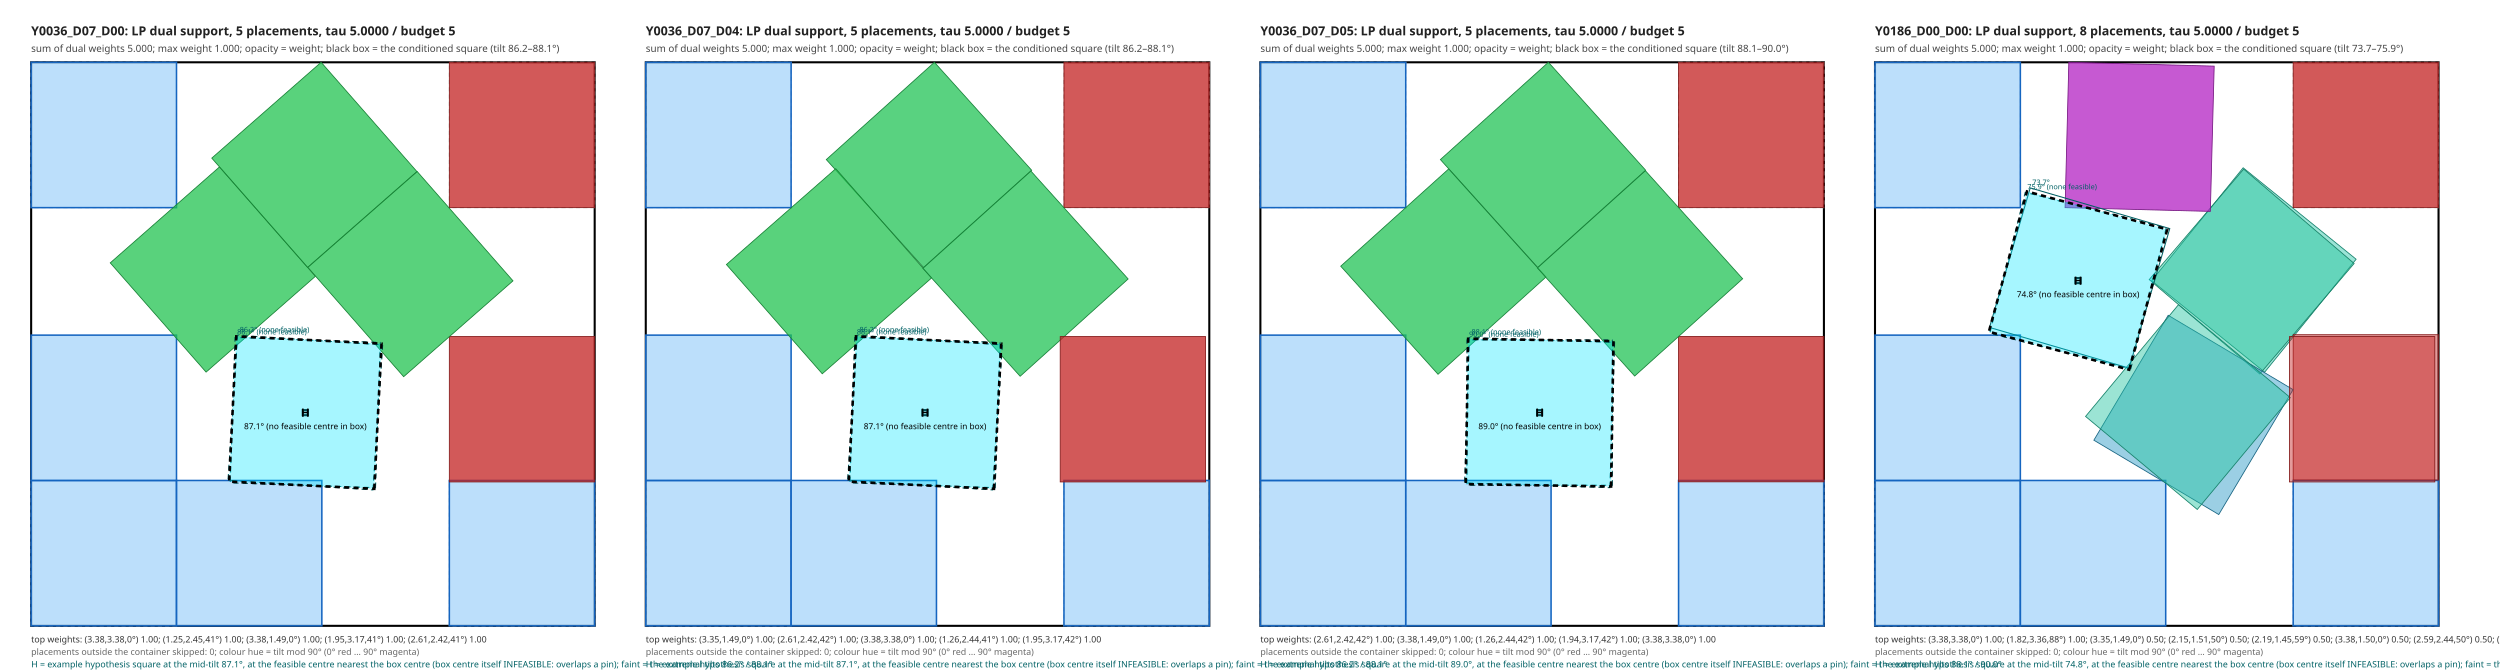
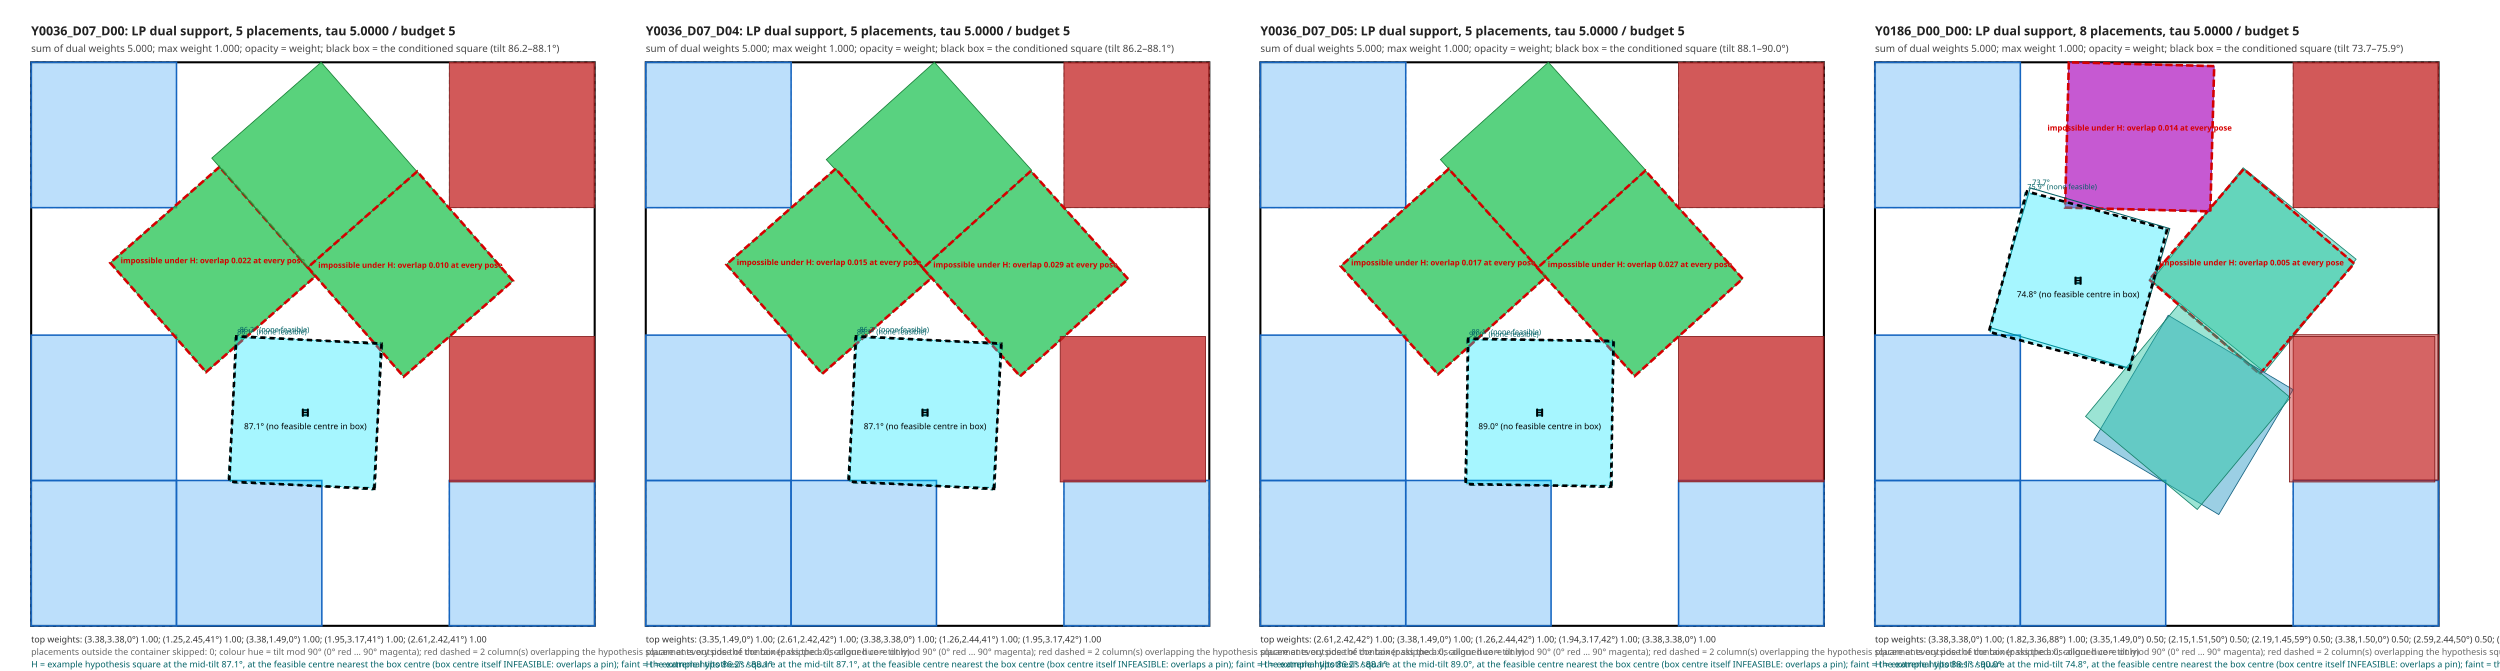
<svg xmlns="http://www.w3.org/2000/svg" width="2408" height="646" font-family="Segoe UI, sans-serif" style="background:#fff">
  <text x="30.0" y="34.0" font-size="12" fill="#222" text-anchor="start" font-weight="bold">Y0036_D07_D00: LP dual support, 5 placements, tau 5.0000 / budget 5</text>
  <text x="30.0" y="50.0" font-size="9.5" fill="#444" text-anchor="start">sum of dual weights 5.000; max weight 1.000; opacity = weight; black box = the conditioned square (tilt 86.2–88.1°)</text>
  <rect x="30" y="60.0" width="542.8" height="542.8" fill="none" stroke="#000" stroke-width="2" />
  <rect x="30.0" y="462.8" width="140" height="140" fill="none" stroke="#bbb" stroke-width="1" stroke-dasharray="4,3" />
  <rect x="432.8" y="462.8" width="140" height="140" fill="none" stroke="#bbb" stroke-width="1" stroke-dasharray="4,3" />
  <rect x="30.0" y="60.0" width="140" height="140" fill="none" stroke="#bbb" stroke-width="1" stroke-dasharray="4,3" />
  <rect x="432.8" y="60.0" width="140" height="140" fill="none" stroke="#bbb" stroke-width="1" stroke-dasharray="4,3" />
  <polygon points="30.0,602.8 170.0,602.8 170.0,462.8 30.0,462.8" fill="#90caf9" fill-opacity="0.6" stroke="#1565c0" stroke-width="1.5" />
  <polygon points="30.0,462.8 170.0,462.8 170.0,322.8 30.0,322.8" fill="#90caf9" fill-opacity="0.6" stroke="#1565c0" stroke-width="1.5" />
  <polygon points="30.0,200.0 170.0,200.0 170.0,60.0 30.0,60.0" fill="#90caf9" fill-opacity="0.6" stroke="#1565c0" stroke-width="1.5" />
  <polygon points="170.0,602.8 310.0,602.8 310.0,462.8 170.0,462.8" fill="#90caf9" fill-opacity="0.6" stroke="#1565c0" stroke-width="1.5" />
  <polygon points="432.8,602.8 572.8,602.8 572.8,462.8 432.8,462.8" fill="#90caf9" fill-opacity="0.6" stroke="#1565c0" stroke-width="1.5" />
  <polygon points="432.8,200.0 572.8,200.0 572.8,60.0 432.8,60.0" fill="hsl(0,70%,45%)" fill-opacity="0.75" stroke="hsl(0,70%,30%)" stroke-width="0.8" />
  <polygon points="198.5,358.4 303.8,266.1 211.4,160.8 106.2,253.2" fill="hsl(137,70%,45%)" fill-opacity="0.75" stroke="hsl(137,70%,30%)" stroke-width="0.8" />
+   <polygon points="198.5,358.4 303.8,266.1 211.4,160.8 106.2,253.2" fill="none" stroke="#d50000" stroke-width="2.5" stroke-dasharray="7,3" />
+   <text x="205.0" y="253.6" font-size="7.5" fill="#d50000" text-anchor="middle" font-weight="bold">impossible under H: overlap 0.022 at every pose</text>
  <polygon points="432.8,464.2 572.8,464.2 572.8,324.2 432.8,324.2" fill="hsl(0,70%,45%)" fill-opacity="0.75" stroke="hsl(0,70%,30%)" stroke-width="0.8" />
  <polygon points="296.3,257.6 401.6,165.3 309.3,60.0 204.0,152.3" fill="hsl(137,70%,45%)" fill-opacity="0.75" stroke="hsl(137,70%,30%)" stroke-width="0.8" />
  <polygon points="388.8,362.8 494.1,270.5 401.8,165.2 296.5,257.5" fill="hsl(137,70%,45%)" fill-opacity="0.75" stroke="hsl(137,70%,30%)" stroke-width="0.8" />
+   <polygon points="388.8,362.8 494.1,270.5 401.8,165.2 296.5,257.5" fill="none" stroke="#d50000" stroke-width="2.5" stroke-dasharray="7,3" />
+   <text x="395.3" y="258.0" font-size="7.5" fill="#d50000" text-anchor="middle" font-weight="bold">impossible under H: overlap 0.010 at every pose</text>
  <rect x="291.6" y="395.0" width="4.9" height="4.9" fill="none" stroke="#000" stroke-width="2" />
  <polygon points="359.2,471.9 368.6,332.2 228.9,322.9 219.6,462.6" fill="#00e5ff" fill-opacity="0.0" stroke="#006064" stroke-width="1.0" stroke-dasharray="5,4" />
  <text x="230.9" y="319.9" font-size="7" fill="#006064" text-anchor="start">86.2° (none feasible)</text>
  <polygon points="361.7,469.7 366.3,329.8 226.4,325.1 221.8,465.1" fill="#00e5ff" fill-opacity="0.0" stroke="#006064" stroke-width="1.0" stroke-dasharray="5,4" />
  <text x="228.4" y="322.1" font-size="7" fill="#006064" text-anchor="start">88.1° (none feasible)</text>
  <polygon points="360.5,470.8 367.5,331.0 227.6,324.0 220.7,463.9" fill="#00e5ff" fill-opacity="0.35" stroke="#000" stroke-width="2.5" stroke-dasharray="5,4" />
  <text x="294.1" y="401.4" font-size="11" fill="#000" text-anchor="middle" font-weight="bold">H</text>
  <text x="294.1" y="413.4" font-size="8" fill="#000" text-anchor="middle">87.1° (no feasible centre in box)</text>
  <text x="30.0" y="642.8" font-size="8.5" fill="#006064" text-anchor="start">H = example hypothesis square at the mid-tilt 87.1°, at the feasible centre nearest the box centre (box centre itself INFEASIBLE: overlaps a pin); faint = the extremal tilts 86.2° / 88.1°</text>
  <text x="30.0" y="618.8" font-size="8.5" fill="#333" text-anchor="start">top weights: (3.38,3.38,0°) 1.00; (1.25,2.45,41°) 1.00; (3.38,1.49,0°) 1.00; (1.95,3.17,41°) 1.00; (2.61,2.42,41°) 1.00</text>
-   <text x="30.0" y="630.8" font-size="8.5" fill="#666" text-anchor="start">placements outside the container skipped: 0; colour hue = tilt mod 90° (0° red … 90° magenta)</text>
+   <text x="30.0" y="630.8" font-size="8.5" fill="#666" text-anchor="start">placements outside the container skipped: 0; colour hue = tilt mod 90° (0° red … 90° magenta); red dashed = 2 column(s) overlapping the hypothesis square at every pose of the box (pass the axis-aligned core only)</text>
  <text x="622.0" y="34.0" font-size="12" fill="#222" text-anchor="start" font-weight="bold">Y0036_D07_D04: LP dual support, 5 placements, tau 5.0000 / budget 5</text>
  <text x="622.0" y="50.0" font-size="9.5" fill="#444" text-anchor="start">sum of dual weights 5.000; max weight 1.000; opacity = weight; black box = the conditioned square (tilt 86.2–88.1°)</text>
  <rect x="622" y="60.0" width="542.8" height="542.8" fill="none" stroke="#000" stroke-width="2" />
  <rect x="622.0" y="462.8" width="140" height="140" fill="none" stroke="#bbb" stroke-width="1" stroke-dasharray="4,3" />
  <rect x="1024.8" y="462.8" width="140" height="140" fill="none" stroke="#bbb" stroke-width="1" stroke-dasharray="4,3" />
  <rect x="622.0" y="60.0" width="140" height="140" fill="none" stroke="#bbb" stroke-width="1" stroke-dasharray="4,3" />
  <rect x="1024.8" y="60.0" width="140" height="140" fill="none" stroke="#bbb" stroke-width="1" stroke-dasharray="4,3" />
  <polygon points="622.0,602.8 762.0,602.8 762.0,462.8 622.0,462.8" fill="#90caf9" fill-opacity="0.6" stroke="#1565c0" stroke-width="1.5" />
  <polygon points="622.0,462.8 762.0,462.8 762.0,322.8 622.0,322.8" fill="#90caf9" fill-opacity="0.6" stroke="#1565c0" stroke-width="1.5" />
  <polygon points="622.0,200.0 762.0,200.0 762.0,60.0 622.0,60.0" fill="#90caf9" fill-opacity="0.6" stroke="#1565c0" stroke-width="1.5" />
  <polygon points="762.0,602.8 902.0,602.8 902.0,462.8 762.0,462.8" fill="#90caf9" fill-opacity="0.6" stroke="#1565c0" stroke-width="1.5" />
  <polygon points="1024.8,602.8 1164.8,602.8 1164.8,462.8 1024.8,462.8" fill="#90caf9" fill-opacity="0.6" stroke="#1565c0" stroke-width="1.5" />
  <polygon points="889.6,257.7 993.7,164.0 900.0,60.0 795.9,153.7" fill="hsl(139,70%,45%)" fill-opacity="0.75" stroke="hsl(139,70%,30%)" stroke-width="0.8" />
  <polygon points="792.0,360.0 897.3,267.7 805.0,162.5 699.7,254.8" fill="hsl(137,70%,45%)" fill-opacity="0.75" stroke="hsl(137,70%,30%)" stroke-width="0.8" />
+   <polygon points="792.0,360.0 897.3,267.7 805.0,162.5 699.7,254.8" fill="none" stroke="#d50000" stroke-width="2.5" stroke-dasharray="7,3" />
+   <text x="798.5" y="255.3" font-size="7.5" fill="#d50000" text-anchor="middle" font-weight="bold">impossible under H: overlap 0.015 at every pose</text>
  <polygon points="1024.8,200.0 1164.8,200.0 1164.8,60.0 1024.8,60.0" fill="hsl(0,70%,45%)" fill-opacity="0.75" stroke="hsl(0,70%,30%)" stroke-width="0.8" />
  <polygon points="982.6,362.4 1086.6,268.7 992.9,164.7 888.9,258.4" fill="hsl(139,70%,45%)" fill-opacity="0.75" stroke="hsl(139,70%,30%)" stroke-width="0.8" />
+   <polygon points="982.6,362.4 1086.6,268.7 992.9,164.7 888.9,258.4" fill="none" stroke="#d50000" stroke-width="2.5" stroke-dasharray="7,3" />
+   <text x="987.7" y="257.6" font-size="7.5" fill="#d50000" text-anchor="middle" font-weight="bold">impossible under H: overlap 0.029 at every pose</text>
  <polygon points="1021.2,464.2 1161.2,464.2 1161.2,324.2 1021.2,324.2" fill="hsl(0,70%,45%)" fill-opacity="0.75" stroke="hsl(0,70%,30%)" stroke-width="0.8" />
  <rect x="888.5" y="395.0" width="4.9" height="4.9" fill="none" stroke="#000" stroke-width="2" />
  <polygon points="956.1,471.9 965.5,332.2 825.8,322.9 816.4,462.6" fill="#00e5ff" fill-opacity="0.0" stroke="#006064" stroke-width="1.0" stroke-dasharray="5,4" />
  <text x="827.8" y="319.9" font-size="7" fill="#006064" text-anchor="start">86.2° (none feasible)</text>
  <polygon points="958.6,469.7 963.2,329.8 823.3,325.1 818.7,465.1" fill="#00e5ff" fill-opacity="0.0" stroke="#006064" stroke-width="1.0" stroke-dasharray="5,4" />
  <text x="825.3" y="322.1" font-size="7" fill="#006064" text-anchor="start">88.1° (none feasible)</text>
  <polygon points="957.4,470.8 964.4,331.0 824.5,324.0 817.5,463.9" fill="#00e5ff" fill-opacity="0.35" stroke="#000" stroke-width="2.5" stroke-dasharray="5,4" />
  <text x="891.0" y="401.4" font-size="11" fill="#000" text-anchor="middle" font-weight="bold">H</text>
  <text x="891.0" y="413.4" font-size="8" fill="#000" text-anchor="middle">87.1° (no feasible centre in box)</text>
  <text x="622.0" y="642.8" font-size="8.5" fill="#006064" text-anchor="start">H = example hypothesis square at the mid-tilt 87.1°, at the feasible centre nearest the box centre (box centre itself INFEASIBLE: overlaps a pin); faint = the extremal tilts 86.2° / 88.1°</text>
  <text x="622.0" y="618.8" font-size="8.5" fill="#333" text-anchor="start">top weights: (3.35,1.49,0°) 1.00; (2.61,2.42,42°) 1.00; (3.38,3.38,0°) 1.00; (1.26,2.44,41°) 1.00; (1.95,3.17,42°) 1.00</text>
-   <text x="622.0" y="630.8" font-size="8.5" fill="#666" text-anchor="start">placements outside the container skipped: 0; colour hue = tilt mod 90° (0° red … 90° magenta)</text>
+   <text x="622.0" y="630.8" font-size="8.5" fill="#666" text-anchor="start">placements outside the container skipped: 0; colour hue = tilt mod 90° (0° red … 90° magenta); red dashed = 2 column(s) overlapping the hypothesis square at every pose of the box (pass the axis-aligned core only)</text>
  <text x="1214.0" y="34.0" font-size="12" fill="#222" text-anchor="start" font-weight="bold">Y0036_D07_D05: LP dual support, 5 placements, tau 5.0000 / budget 5</text>
  <text x="1214.0" y="50.0" font-size="9.5" fill="#444" text-anchor="start">sum of dual weights 5.000; max weight 1.000; opacity = weight; black box = the conditioned square (tilt 88.1–90.0°)</text>
  <rect x="1214" y="60.0" width="542.8" height="542.8" fill="none" stroke="#000" stroke-width="2" />
  <rect x="1214.0" y="462.8" width="140" height="140" fill="none" stroke="#bbb" stroke-width="1" stroke-dasharray="4,3" />
  <rect x="1616.8" y="462.8" width="140" height="140" fill="none" stroke="#bbb" stroke-width="1" stroke-dasharray="4,3" />
  <rect x="1214.0" y="60.0" width="140" height="140" fill="none" stroke="#bbb" stroke-width="1" stroke-dasharray="4,3" />
  <rect x="1616.8" y="60.0" width="140" height="140" fill="none" stroke="#bbb" stroke-width="1" stroke-dasharray="4,3" />
  <polygon points="1214.0,602.8 1354.0,602.8 1354.0,462.8 1214.0,462.8" fill="#90caf9" fill-opacity="0.6" stroke="#1565c0" stroke-width="1.5" />
  <polygon points="1214.0,462.8 1354.0,462.8 1354.0,322.8 1214.0,322.8" fill="#90caf9" fill-opacity="0.6" stroke="#1565c0" stroke-width="1.5" />
  <polygon points="1214.0,200.0 1354.0,200.0 1354.0,60.0 1214.0,60.0" fill="#90caf9" fill-opacity="0.6" stroke="#1565c0" stroke-width="1.5" />
  <polygon points="1354.0,602.8 1494.0,602.8 1494.0,462.8 1354.0,462.8" fill="#90caf9" fill-opacity="0.6" stroke="#1565c0" stroke-width="1.5" />
  <polygon points="1616.8,602.8 1756.8,602.8 1756.8,462.8 1616.8,462.8" fill="#90caf9" fill-opacity="0.6" stroke="#1565c0" stroke-width="1.5" />
  <polygon points="1616.8,200.0 1756.8,200.0 1756.8,60.0 1616.8,60.0" fill="hsl(0,70%,45%)" fill-opacity="0.75" stroke="hsl(0,70%,30%)" stroke-width="0.8" />
  <polygon points="1481.1,257.7 1585.1,164.0 1491.4,60.0 1387.4,153.7" fill="hsl(139,70%,45%)" fill-opacity="0.75" stroke="hsl(139,70%,30%)" stroke-width="0.8" />
  <polygon points="1385.1,360.5 1489.1,266.8 1395.4,162.7 1291.4,256.4" fill="hsl(139,70%,45%)" fill-opacity="0.75" stroke="hsl(139,70%,30%)" stroke-width="0.8" />
+   <polygon points="1385.1,360.5 1489.1,266.8 1395.4,162.7 1291.4,256.4" fill="none" stroke="#d50000" stroke-width="2.5" stroke-dasharray="7,3" />
+   <text x="1390.2" y="255.6" font-size="7.5" fill="#d50000" text-anchor="middle" font-weight="bold">impossible under H: overlap 0.017 at every pose</text>
  <polygon points="1616.8,464.1 1756.8,464.1 1756.8,324.1 1616.8,324.1" fill="hsl(0,70%,45%)" fill-opacity="0.75" stroke="hsl(0,70%,30%)" stroke-width="0.8" />
  <polygon points="1574.5,362.2 1678.5,268.5 1584.8,164.4 1480.8,258.1" fill="hsl(139,70%,45%)" fill-opacity="0.75" stroke="hsl(139,70%,30%)" stroke-width="0.8" />
+   <polygon points="1574.5,362.2 1678.5,268.5 1584.8,164.4 1480.8,258.1" fill="none" stroke="#d50000" stroke-width="2.5" stroke-dasharray="7,3" />
+   <text x="1579.6" y="257.3" font-size="7.5" fill="#d50000" text-anchor="middle" font-weight="bold">impossible under H: overlap 0.027 at every pose</text>
  <rect x="1480.5" y="395.0" width="4.9" height="4.9" fill="none" stroke="#000" stroke-width="2" />
  <polygon points="1550.6,469.7 1555.2,329.8 1415.3,325.1 1410.7,465.1" fill="#00e5ff" fill-opacity="0.0" stroke="#006064" stroke-width="1.0" stroke-dasharray="5,4" />
  <text x="1417.3" y="322.1" font-size="7" fill="#006064" text-anchor="start">88.1° (none feasible)</text>
  <polygon points="1553.0,467.4 1553.0,327.4 1413.0,327.4 1413.0,467.4" fill="#00e5ff" fill-opacity="0.0" stroke="#006064" stroke-width="1.0" stroke-dasharray="5,4" />
  <text x="1415.0" y="324.4" font-size="7" fill="#006064" text-anchor="start">90.0° (none feasible)</text>
  <polygon points="1551.8,468.6 1554.1,328.6 1414.1,326.3 1411.8,466.3" fill="#00e5ff" fill-opacity="0.35" stroke="#000" stroke-width="2.5" stroke-dasharray="5,4" />
  <text x="1483.0" y="401.4" font-size="11" fill="#000" text-anchor="middle" font-weight="bold">H</text>
  <text x="1483.0" y="413.4" font-size="8" fill="#000" text-anchor="middle">89.0° (no feasible centre in box)</text>
  <text x="1214.0" y="642.8" font-size="8.5" fill="#006064" text-anchor="start">H = example hypothesis square at the mid-tilt 89.0°, at the feasible centre nearest the box centre (box centre itself INFEASIBLE: overlaps a pin); faint = the extremal tilts 88.1° / 90.0°</text>
  <text x="1214.0" y="618.8" font-size="8.5" fill="#333" text-anchor="start">top weights: (2.61,2.42,42°) 1.00; (3.38,1.49,0°) 1.00; (1.26,2.44,42°) 1.00; (1.94,3.17,42°) 1.00; (3.38,3.38,0°) 1.00</text>
-   <text x="1214.0" y="630.8" font-size="8.5" fill="#666" text-anchor="start">placements outside the container skipped: 0; colour hue = tilt mod 90° (0° red … 90° magenta)</text>
+   <text x="1214.0" y="630.8" font-size="8.5" fill="#666" text-anchor="start">placements outside the container skipped: 0; colour hue = tilt mod 90° (0° red … 90° magenta); red dashed = 2 column(s) overlapping the hypothesis square at every pose of the box (pass the axis-aligned core only)</text>
  <text x="1806.0" y="34.0" font-size="12" fill="#222" text-anchor="start" font-weight="bold">Y0186_D00_D00: LP dual support, 8 placements, tau 5.0000 / budget 5</text>
  <text x="1806.0" y="50.0" font-size="9.5" fill="#444" text-anchor="start">sum of dual weights 5.000; max weight 1.000; opacity = weight; black box = the conditioned square (tilt 73.7–75.9°)</text>
  <rect x="1806" y="60.0" width="542.8" height="542.8" fill="none" stroke="#000" stroke-width="2" />
  <rect x="1806.0" y="462.8" width="140" height="140" fill="none" stroke="#bbb" stroke-width="1" stroke-dasharray="4,3" />
  <rect x="2208.8" y="462.8" width="140" height="140" fill="none" stroke="#bbb" stroke-width="1" stroke-dasharray="4,3" />
  <rect x="1806.0" y="60.0" width="140" height="140" fill="none" stroke="#bbb" stroke-width="1" stroke-dasharray="4,3" />
  <rect x="2208.8" y="60.0" width="140" height="140" fill="none" stroke="#bbb" stroke-width="1" stroke-dasharray="4,3" />
  <polygon points="1806.0,602.8 1946.0,602.8 1946.0,462.8 1806.0,462.8" fill="#90caf9" fill-opacity="0.6" stroke="#1565c0" stroke-width="1.5" />
  <polygon points="1806.0,462.8 1946.0,462.8 1946.0,322.8 1806.0,322.8" fill="#90caf9" fill-opacity="0.6" stroke="#1565c0" stroke-width="1.5" />
  <polygon points="1806.0,200.0 1946.0,200.0 1946.0,60.0 1806.0,60.0" fill="#90caf9" fill-opacity="0.6" stroke="#1565c0" stroke-width="1.5" />
  <polygon points="1946.0,602.8 2086.0,602.8 2086.0,462.8 1946.0,462.8" fill="#90caf9" fill-opacity="0.6" stroke="#1565c0" stroke-width="1.5" />
  <polygon points="2208.8,602.8 2348.8,602.8 2348.8,462.8 2208.8,462.8" fill="#90caf9" fill-opacity="0.6" stroke="#1565c0" stroke-width="1.5" />
  <polygon points="2181.3,358.5 2269.4,249.7 2160.6,161.6 2072.5,270.4" fill="hsl(169,70%,45%)" fill-opacity="0.45" stroke="hsl(169,70%,30%)" stroke-width="0.8" />
  <polygon points="2176.6,360.2 2267.5,253.8 2161.1,162.9 2070.1,269.3" fill="hsl(165,70%,45%)" fill-opacity="0.45" stroke="hsl(165,70%,30%)" stroke-width="0.8" />
+   <polygon points="2176.6,360.2 2267.5,253.8 2161.1,162.9 2070.1,269.3" fill="none" stroke="#d50000" stroke-width="2.5" stroke-dasharray="7,3" />
+   <text x="2168.8" y="255.6" font-size="7.5" fill="#d50000" text-anchor="middle" font-weight="bold">impossible under H: overlap 0.005 at every pose</text>
  <polygon points="2208.8,462.4 2348.8,462.4 2348.8,322.4 2208.8,322.4" fill="hsl(0,70%,45%)" fill-opacity="0.45" stroke="hsl(0,70%,30%)" stroke-width="0.8" />
  <polygon points="2137.1,495.6 2208.7,375.3 2088.4,303.7 2016.8,424.0" fill="hsl(197,70%,45%)" fill-opacity="0.45" stroke="hsl(197,70%,30%)" stroke-width="0.8" />
  <polygon points="2116.4,490.7 2206.0,383.0 2098.3,293.5 2008.8,401.1" fill="hsl(167,70%,45%)" fill-opacity="0.45" stroke="hsl(167,70%,30%)" stroke-width="0.8" />
  <polygon points="2205.2,464.2 2345.2,464.2 2345.2,324.2 2205.2,324.2" fill="hsl(0,70%,45%)" fill-opacity="0.45" stroke="hsl(0,70%,30%)" stroke-width="0.8" />
  <polygon points="2129.0,203.6 2132.7,63.7 1992.7,60.0 1989.1,200.0" fill="hsl(294,70%,45%)" fill-opacity="0.75" stroke="hsl(294,70%,30%)" stroke-width="0.8" />
+   <polygon points="2129.0,203.6 2132.7,63.7 1992.7,60.0 1989.1,200.0" fill="none" stroke="#d50000" stroke-width="2.5" stroke-dasharray="7,3" />
+   <text x="2060.9" y="125.8" font-size="7.5" fill="#d50000" text-anchor="middle" font-weight="bold">impossible under H: overlap 0.014 at every pose</text>
  <polygon points="2208.8,200.0 2348.8,200.0 2348.8,60.0 2208.8,60.0" fill="hsl(0,70%,45%)" fill-opacity="0.75" stroke="hsl(0,70%,30%)" stroke-width="0.8" />
  <rect x="1999.1" y="267.8" width="4.9" height="4.9" fill="none" stroke="#000" stroke-width="2" />
  <polygon points="2050.7,354.6 2089.9,220.2 1955.5,181.0 1916.3,315.4" fill="#00e5ff" fill-opacity="0.0" stroke="#006064" stroke-width="1.0" />
  <text x="1957.5" y="178.0" font-size="7" fill="#006064" text-anchor="start">73.7°</text>
  <polygon points="2052.4,355.2 2086.5,219.4 1950.7,185.3 1916.6,321.1" fill="#00e5ff" fill-opacity="0.0" stroke="#006064" stroke-width="1.0" stroke-dasharray="5,4" />
  <text x="1952.7" y="182.3" font-size="7" fill="#006064" text-anchor="start">75.9° (none feasible)</text>
  <polygon points="2050.8,356.1 2087.5,221.0 1952.4,184.4 1915.7,319.5" fill="#00e5ff" fill-opacity="0.35" stroke="#000" stroke-width="2.5" stroke-dasharray="5,4" />
  <text x="2001.6" y="274.3" font-size="11" fill="#000" text-anchor="middle" font-weight="bold">H</text>
  <text x="2001.6" y="286.3" font-size="8" fill="#000" text-anchor="middle">74.8° (no feasible centre in box)</text>
  <text x="1806.0" y="642.8" font-size="8.5" fill="#006064" text-anchor="start">H = example hypothesis square at the mid-tilt 74.8°, at the feasible centre nearest the box centre (box centre itself INFEASIBLE: overlaps a pin); faint = the extremal tilts 73.7° / 75.9°</text>
  <text x="1806.0" y="618.8" font-size="8.5" fill="#333" text-anchor="start">top weights: (3.38,3.38,0°) 1.00; (1.82,3.36,88°) 1.00; (3.35,1.49,0°) 0.50; (2.15,1.51,50°) 0.50; (2.19,1.45,59°) 0.50; (3.38,1.50,0°) 0.50; (2.59,2.44,50°) 0.50; (2.61,2.45,51°) 0.50</text>
-   <text x="1806.0" y="630.8" font-size="8.5" fill="#666" text-anchor="start">placements outside the container skipped: 0; colour hue = tilt mod 90° (0° red … 90° magenta)</text>
+   <text x="1806.0" y="630.8" font-size="8.5" fill="#666" text-anchor="start">placements outside the container skipped: 0; colour hue = tilt mod 90° (0° red … 90° magenta); red dashed = 2 column(s) overlapping the hypothesis square at every pose of the box (pass the axis-aligned core only)</text>
</svg>
